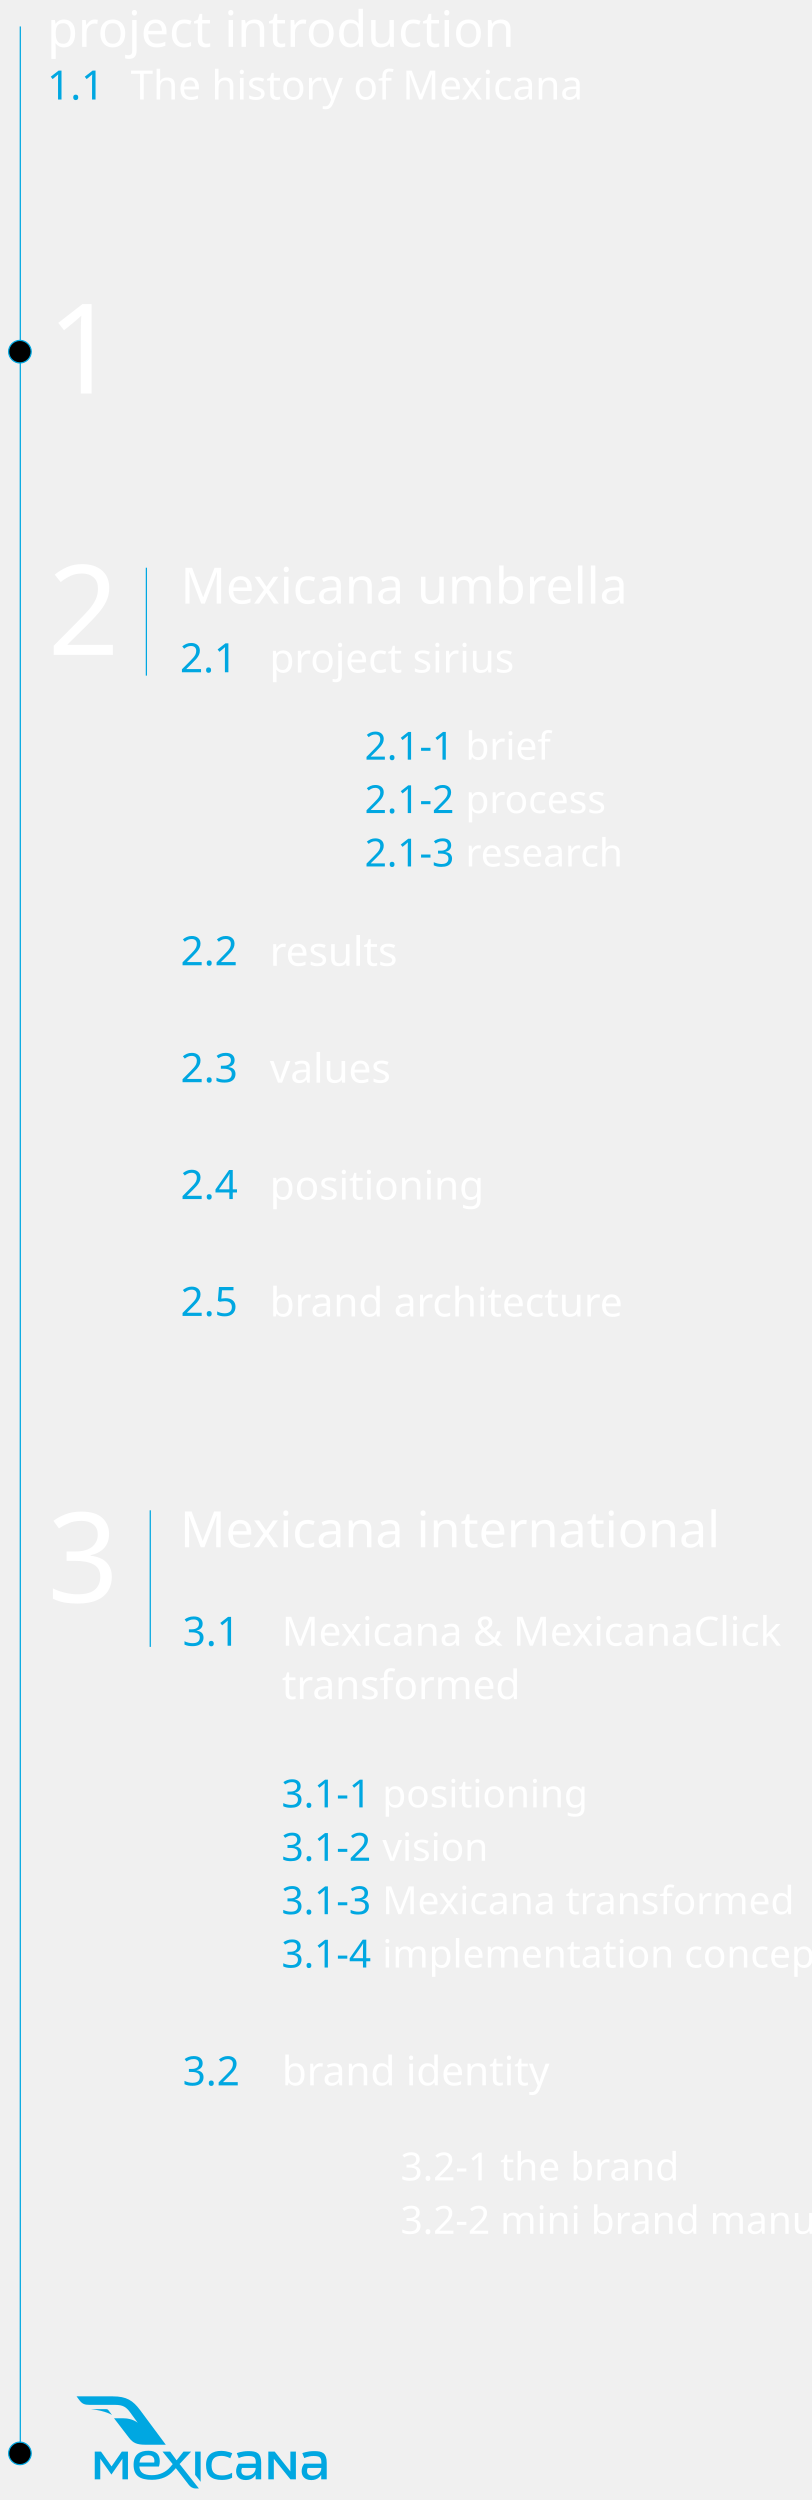
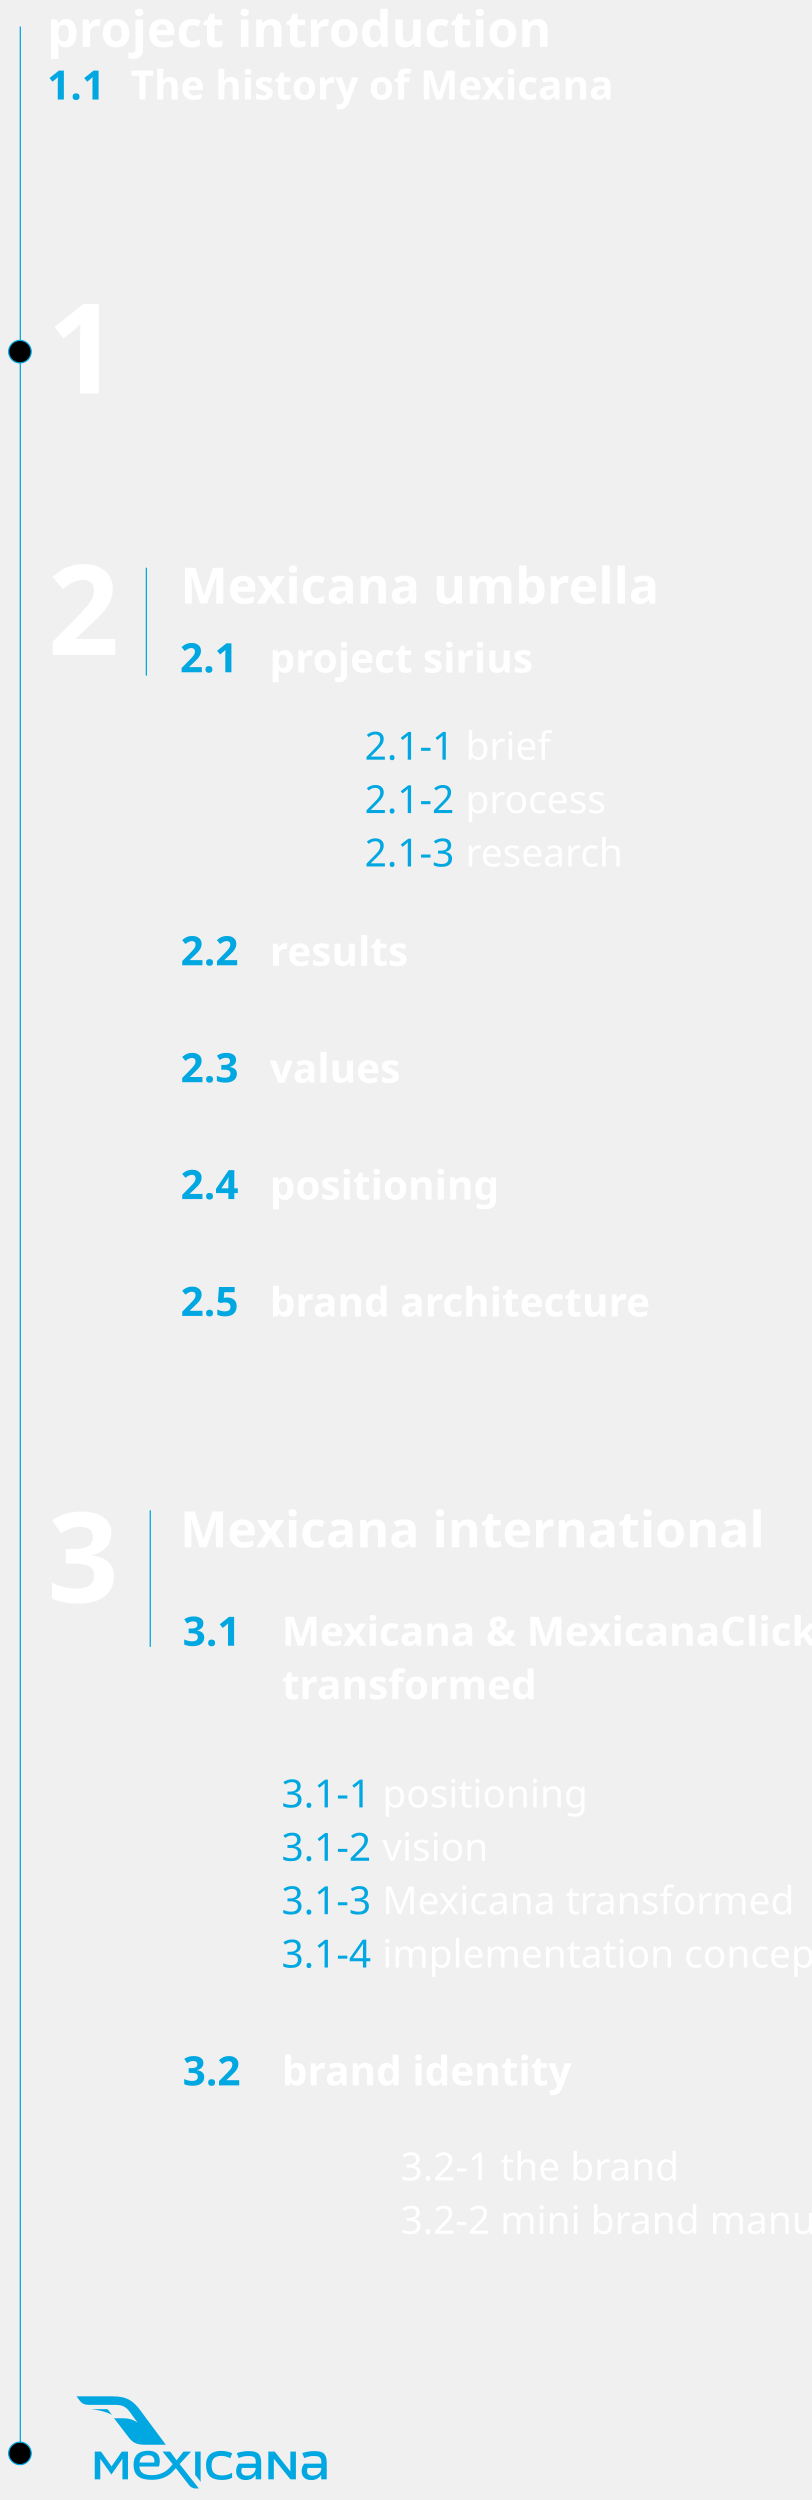
<svg xmlns="http://www.w3.org/2000/svg" version="1.1" id="Layer_1" x="0px" y="0px" viewBox="0 0 647.2 1994.8" style="enable-background:new 0 0 647.2 1994.8;" xml:space="preserve">
  <line style="fill:none;stroke:#00A7E1;stroke-miterlimit:10;" x1="116.8" y1="539.1" x2="116.8" y2="453" />
  <g>
-     <path style="fill:#00A7E1;" d="M72.6,1922.3l12,0c1.1,0,1.5,0.3,2.1,1.1l2.7,3.6C89.4,1927,84.7,1923.7,72.6,1922.3" />
+     <path style="fill:#00A7E1;" d="M72.6,1922.3h12c1.1,0,1.5,0.3,2.1,1.1l2.7,3.6C89.4,1927,84.7,1923.7,72.6,1922.3" />
    <g>
-       <path style="fill:#00A7E1;" d="M132.3,1950.7h-16.2c-6.8,0-9.9-1.3-13.2-5.6L91,1929.6h7.6c7.2,0,11.3,3.6,11.3,3.6l-6.2-8.5    c-3-4.1-5.7-5.8-11.8-5.8H71.9c-4.3,0-6.2-0.6-8.6-3.8l-2.2-3H90c11,0,16.1,3.3,21.9,11.1L132.3,1950.7z" />
+       <path style="fill:#00A7E1;" d="M132.3,1950.7h-16.2c-6.8,0-9.9-1.3-13.2-5.6L91,1929.6h7.6c7.2,0,11.3,3.6,11.3,3.6l-6.2-8.5    c-3-4.1-5.7-5.8-11.8-5.8h-20c-4.3,0-6.2-0.6-8.6-3.8l-2.2-3H90c11,0,16.1,3.3,21.9,11.1L132.3,1950.7z" />
      <g>
        <polygon style="fill:#00A7E1;" points="75.6,1978.3 75.6,1956.2 80.6,1956.2 89,1968 97.2,1956.2 102.1,1956.2 102.1,1978.3      97.7,1978.3 97.7,1961.9 88.9,1974.5 80,1961.9 80,1978.3    " />
        <polygon style="fill:#00A7E1;" points="155.7,1956.2 160.1,1956.2 160.1,1980.3 155.7,1974.8    " />
        <path style="fill:#00A7E1;" d="M129.7,1956.2h6.1l5.1,6.9l5.5-6.9h6.1l-9.2,9.9l15.4,19.5h-2.6c-2.5,0-4.4-1.4-5.7-3.2     c-2.4-3.3-10.1-13-10.1-13l-2,2.2c-3.6,4.1-9.1,7.1-17.1,7.1c-9.7,0-14.6-3.4-14.6-12c0-8.4,5.1-11.2,11.8-11.2     c6.1,0,9.1,3.1,9.1,8.2c0,2.7-0.7,4.4-0.7,4.4h-15.6c0.3,4.6,3.3,6.9,10,6.9c6.4,0,11.4-2.7,14.7-6.6l1.9-2.2L129.7,1956.2z      M118.2,1959.1c-5,0-6.6,2.7-6.9,5.8H123c0,0,0.2-0.5,0.2-1.3C123.2,1960.2,120.9,1959.1,118.2,1959.1" />
        <path style="fill:#00A7E1;" d="M185.3,1957.5l-1.6,4c0,0-3-1.9-7-1.9c-4.6,0-7.9,1.8-7.9,7.6c0,5.6,2.8,8,8.4,8c5,0,8-2.2,8-2.2     v4c0,0-2.4,1.8-8.1,1.8c-8.6,0-12.7-3.7-12.7-12c0-8,5-11.2,12.2-11.2C182,1955.7,185.3,1957.5,185.3,1957.5" />
-         <path style="fill:#00A7E1;" d="M208.4,1965.2l0,13.1H204l0-3.4h-0.2c0,0-2,4-7.6,4c-5.7,0-7.8-3.4-7.8-7.1c0-3.8,2.1-6,2.1-6     l13.6,0v-0.8c0-4.3-1.3-5.3-6.3-5.3c-4.3,0-7.3,1.7-7.3,1.7l-1.6-4c0,0,3.9-1.6,9.2-1.6C205.1,1955.7,208.4,1957.5,208.4,1965.2      M197,1975.4c4.3,0,7-2.6,7-6.2l-10.8,0c0,0-0.6,0.7-0.6,2.3C192.5,1973.6,193.6,1975.4,197,1975.4" />
+         <path style="fill:#00A7E1;" d="M208.4,1965.2v13.1H204v-3.4h-0.2c0,0-2,4-7.6,4c-5.7,0-7.8-3.4-7.8-7.1c0-3.8,2.1-6,2.1-6h13.6     v-0.8c0-4.3-1.3-5.3-6.3-5.3c-4.3,0-7.3,1.7-7.3,1.7l-1.6-4c0,0,3.9-1.6,9.2-1.6C205.1,1955.7,208.4,1957.5,208.4,1965.2      M197,1975.4c4.3,0,7-2.6,7-6.2h-10.8c0,0-0.6,0.7-0.6,2.3C192.5,1973.6,193.6,1975.4,197,1975.4" />
        <polygon style="fill:#00A7E1;" points="214.1,1978.3 214.1,1956.2 219.2,1956.2 231.7,1972 231.7,1956.2 236.1,1956.2      236.1,1978.3 231.7,1978.3 218.5,1961.9 218.5,1978.3    " />
-         <path style="fill:#00A7E1;" d="M260.7,1965.2l0,13.1h-4.4l0-3.4h-0.2c0,0-2,4-7.6,4c-5.7,0-7.8-3.4-7.8-7.1c0-3.8,2.1-6,2.1-6     l13.6,0v-0.8c0-4.3-1.3-5.3-6.3-5.3c-4.3,0-7.3,1.7-7.3,1.7l-1.6-4c0,0,3.9-1.6,9.2-1.6C257.5,1955.7,260.7,1957.5,260.7,1965.2      M249.4,1975.4c4.3,0,7-2.6,7-6.2l-10.8,0c0,0-0.6,0.7-0.6,2.3C244.9,1973.6,246,1975.4,249.4,1975.4" />
+         <path style="fill:#00A7E1;" d="M260.7,1965.2v13.1h-4.4v-3.4h-0.2c0,0-2,4-7.6,4c-5.7,0-7.8-3.4-7.8-7.1c0-3.8,2.1-6,2.1-6h13.6     v-0.8c0-4.3-1.3-5.3-6.3-5.3c-4.3,0-7.3,1.7-7.3,1.7l-1.6-4c0,0,3.9-1.6,9.2-1.6C257.5,1955.7,260.7,1957.5,260.7,1965.2      M249.4,1975.4c4.3,0,7-2.6,7-6.2h-10.8c0,0-0.6,0.7-0.6,2.3C244.9,1973.6,246,1975.4,249.4,1975.4" />
      </g>
    </g>
  </g>
-   <text transform="matrix(1 0 0 1 37.5453 37.4221)" style="fill:#FFFFFF; font-family:'TitilliumWeb-Bold'; font-size:40px;">project introduction</text>
-   <text transform="matrix(1 0 0 1 104.2294 79.4221)" style="fill:#FFFFFF; font-family:'TitilliumWeb-SemiBold'; font-size:32.319px;">The history of Mexicana</text>
+   <text transform="matrix(1 0 0 1 37.5453 37.4221)" style="fill:#FFFFFF; font-family:'Titillium Web', sans-serif; font-weight: 600; font-size:40px;">project introduction</text>
+   <text transform="matrix(1 0 0 1 104.2294 79.4221)" style="fill:#FFFFFF; font-family:'Titillium Web', sans-serif; font-weight: 600; font-size:32.319px;">The history of Mexicana</text>
  <g>
-     <text transform="matrix(1 0 0 1 37.6156 79.4221)" style="fill:#00A7E1; font-family:'TitilliumWeb-SemiBold'; font-size:32.319px;">1.1</text>
+     <text transform="matrix(1 0 0 1 37.6156 79.4221)" style="fill:#00A7E1; font-family:'Titillium Web', sans-serif; font-weight: 600; font-size:32.319px;">1.1</text>
  </g>
  <g>
-     <text transform="matrix(1 0 0 1 143.6156 536.4221)" style="fill:#00A7E1; font-family:'TitilliumWeb-SemiBold'; font-size:32.319px;">2.1</text>
+     <text transform="matrix(1 0 0 1 143.6156 536.4221)" style="fill:#00A7E1; font-family:'Titillium Web', sans-serif; font-weight: 600; font-size:32.319px;">2.1</text>
  </g>
  <g>
-     <text transform="matrix(1 0 0 1 290.9677 606.1785)">
-       <tspan x="0" y="0" style="fill:#00A7E1; font-family:'TitilliumWeb-Regular'; font-size:31px;">2.1-1</tspan>
-       <tspan x="72.4" y="0" style="fill:#FFFFFF; font-family:'TitilliumWeb-Regular'; font-size:31px;"> brief</tspan>
-       <tspan x="0" y="42.6" style="fill:#00A7E1; font-family:'TitilliumWeb-Regular'; font-size:31px;">2.1-2</tspan>
-       <tspan x="72.4" y="42.6" style="fill:#FFFFFF; font-family:'TitilliumWeb-Regular'; font-size:31px;"> process</tspan>
-       <tspan x="0" y="85.2" style="fill:#00A7E1; font-family:'TitilliumWeb-Regular'; font-size:31px;">2.1-3</tspan>
-       <tspan x="72.4" y="85.2" style="fill:#FFFFFF; font-family:'TitilliumWeb-Regular'; font-size:31px;"> research</tspan>
-     </text>
+     <text transform="matrix(1 0 0 1 290.9677 606.1785)" style="fill:#00A7E1; font-family:'Titillium Web', sans-serif; font-weight: 100; font-size:31px;">2.1-1</text>
+     <text transform="matrix(1 0 0 1 363.3677 606.1785)" style="fill:#FFFFFF; font-family:'Titillium Web', sans-serif; font-weight: 100; font-size:31px;"> brief</text>
+     <text transform="matrix(1 0 0 1 290.9677 648.7786)" style="fill:#00A7E1; font-family:'Titillium Web', sans-serif; font-weight: 100; font-size:31px;">2.1-2</text>
+     <text transform="matrix(1 0 0 1 363.3677 648.7786)" style="fill:#FFFFFF; font-family:'Titillium Web', sans-serif; font-weight: 100; font-size:31px;"> process</text>
+     <text transform="matrix(1 0 0 1 290.9677 691.3785)" style="fill:#00A7E1; font-family:'Titillium Web', sans-serif; font-weight: 100; font-size:31px;">2.1-3</text>
+     <text transform="matrix(1 0 0 1 363.3677 691.3785)" style="fill:#FFFFFF; font-family:'Titillium Web', sans-serif; font-weight: 100; font-size:31px;"> research</text>
  </g>
-   <text transform="matrix(1 0 0 1 37.5771 314.033)" style="fill:#FFFFFF; font-family:'EurostileLT-Demi'; font-size:100px;">1</text>
-   <text transform="matrix(1 0 0 1 38.0771 522.533)" style="fill:#FFFFFF; font-family:'EurostileLT-Demi'; font-size:100px;">2</text>
-   <text transform="matrix(1 0 0 1 37.7197 1278.533)" style="fill:#FFFFFF; font-family:'EurostileLT-Demi'; font-size:100px;">3</text>
+   <text transform="matrix(1 0 0 1 37.5771 314.033)" style="fill:#FFFFFF; font-family:'Eurostile LT', sans-serif; font-weight: 600; font-size:100px;">1</text>
+   <text transform="matrix(1 0 0 1 38.0771 522.533)" style="fill:#FFFFFF; font-family:'Eurostile LT', sans-serif; font-weight: 600; font-size:100px;">2</text>
+   <text transform="matrix(1 0 0 1 37.7197 1278.533)" style="fill:#FFFFFF; font-family:'Eurostile LT', sans-serif; font-weight: 600; font-size:100px;">3</text>
  <g>
-     <text transform="matrix(1 0 0 1 215.2655 770.635)" style="fill:#FFFFFF; font-family:'TitilliumWeb-SemiBold'; font-size:32.319px;">results</text>
+     <text transform="matrix(1 0 0 1 215.2655 770.635)" style="fill:#FFFFFF; font-family:'Titillium Web', sans-serif; font-weight: 600; font-size:32.319px;">results</text>
  </g>
  <g>
-     <text transform="matrix(1 0 0 1 144.1156 770.2234)" style="fill:#00A7E1; font-family:'TitilliumWeb-SemiBold'; font-size:32.319px;">2.2</text>
+     <text transform="matrix(1 0 0 1 144.1156 770.2234)" style="fill:#00A7E1; font-family:'Titillium Web', sans-serif; font-weight: 600; font-size:32.319px;">2.2</text>
  </g>
  <g>
-     <text transform="matrix(1 0 0 1 215.2655 863.8992)" style="fill:#FFFFFF; font-family:'TitilliumWeb-SemiBold'; font-size:32.319px;">values</text>
+     <text transform="matrix(1 0 0 1 215.2655 863.8992)" style="fill:#FFFFFF; font-family:'Titillium Web', sans-serif; font-weight: 600; font-size:32.319px;">values</text>
  </g>
  <g>
-     <text transform="matrix(1 0 0 1 144.1156 863.488)" style="fill:#00A7E1; font-family:'TitilliumWeb-SemiBold'; font-size:32.319px;">2.3</text>
+     <text transform="matrix(1 0 0 1 144.1156 863.488)" style="fill:#00A7E1; font-family:'Titillium Web', sans-serif; font-weight: 600; font-size:32.319px;">2.3</text>
  </g>
  <g>
-     <text transform="matrix(1 0 0 1 215.2655 957.1633)" style="fill:#FFFFFF; font-family:'TitilliumWeb-SemiBold'; font-size:32.319px;">positioning</text>
+     <text transform="matrix(1 0 0 1 215.2655 957.1633)" style="fill:#FFFFFF; font-family:'Titillium Web', sans-serif; font-weight: 600; font-size:32.319px;">positioning</text>
  </g>
  <g>
-     <text transform="matrix(1 0 0 1 144.1156 956.7522)" style="fill:#00A7E1; font-family:'TitilliumWeb-SemiBold'; font-size:32.319px;">2.4</text>
+     <text transform="matrix(1 0 0 1 144.1156 956.7522)" style="fill:#00A7E1; font-family:'Titillium Web', sans-serif; font-weight: 600; font-size:32.319px;">2.4</text>
  </g>
  <g>
-     <text transform="matrix(1 0 0 1 215.2655 1050.428)" style="fill:#FFFFFF; font-family:'TitilliumWeb-SemiBold'; font-size:32.319px;">brand architecture</text>
+     <text transform="matrix(1 0 0 1 215.2655 1050.428)" style="fill:#FFFFFF; font-family:'Titillium Web', sans-serif; font-weight: 600; font-size:32.319px;">brand architecture</text>
  </g>
  <g>
-     <text transform="matrix(1 0 0 1 144.1156 1050.016)" style="fill:#00A7E1; font-family:'TitilliumWeb-SemiBold'; font-size:32.319px;">2.5</text>
+     <text transform="matrix(1 0 0 1 144.1156 1050.016)" style="fill:#00A7E1; font-family:'Titillium Web', sans-serif; font-weight: 600; font-size:32.319px;">2.5</text>
  </g>
  <g>
-     <text transform="matrix(1 0 0 1 145.7577 1313.184)" style="fill:#00A7E1; font-family:'TitilliumWeb-SemiBold'; font-size:32.319px;">3.1</text>
+     <text transform="matrix(1 0 0 1 145.7577 1313.184)" style="fill:#00A7E1; font-family:'Titillium Web', sans-serif; font-weight: 600; font-size:32.319px;">3.1</text>
  </g>
  <g>
-     <text transform="matrix(1 0 0 1 224.9081 1313.156)">
-       <tspan x="0" y="0" style="fill:#FFFFFF; font-family:'TitilliumWeb-SemiBold'; font-size:32.319px;">Mexicana &amp; MexicanaClick</tspan>
-       <tspan x="0" y="42.6" style="fill:#FFFFFF; font-family:'TitilliumWeb-SemiBold'; font-size:32.319px;">transformed</tspan>
-     </text>
+     <text transform="matrix(1 0 0 1 224.9081 1313.156)" style="fill:#FFFFFF; font-family:'Titillium Web', sans-serif; font-weight: 600; font-size:32.319px;">Mexicana &amp; MexicanaClick</text>
+     <text transform="matrix(1 0 0 1 224.9081 1355.756)" style="fill:#FFFFFF; font-family:'Titillium Web', sans-serif; font-weight: 600; font-size:32.319px;">transformed</text>
  </g>
  <g>
-     <text transform="matrix(1 0 0 1 224.6103 1442.156)">
-       <tspan x="0" y="0" style="fill:#00A7E1; font-family:'TitilliumWeb-Regular'; font-size:31px;">3.1-1</tspan>
-       <tspan x="72.4" y="0" style="fill:#FFFFFF; font-family:'TitilliumWeb-Regular'; font-size:31px;"> positioning</tspan>
-       <tspan x="0" y="42.6" style="fill:#00A7E1; font-family:'TitilliumWeb-Regular'; font-size:31px;">3.1-2</tspan>
-       <tspan x="72.4" y="42.6" style="fill:#FFFFFF; font-family:'TitilliumWeb-Regular'; font-size:31px;"> vision</tspan>
-       <tspan x="0" y="85.2" style="fill:#00A7E1; font-family:'TitilliumWeb-Regular'; font-size:31px;">3.1-3</tspan>
-       <tspan x="72.4" y="85.2" style="fill:#FFFFFF; font-family:'TitilliumWeb-Regular'; font-size:31px;"> Mexicana transformed</tspan>
-       <tspan x="0" y="127.8" style="fill:#00A7E1; font-family:'TitilliumWeb-Regular'; font-size:31px;">3.1-4</tspan>
-       <tspan x="72.4" y="127.8" style="fill:#FFFFFF; font-family:'TitilliumWeb-Regular'; font-size:31px;"> implementation concepts</tspan>
-     </text>
+     <text transform="matrix(1 0 0 1 224.6103 1442.156)" style="fill:#00A7E1; font-family:'Titillium Web', sans-serif; font-weight: 100; font-size:31px;">3.1-1</text>
+     <text transform="matrix(1 0 0 1 297.0103 1442.156)" style="fill:#FFFFFF; font-family:'Titillium Web', sans-serif; font-weight: 100; font-size:31px;"> positioning</text>
+     <text transform="matrix(1 0 0 1 224.6103 1484.756)" style="fill:#00A7E1; font-family:'Titillium Web', sans-serif; font-weight: 100; font-size:31px;">3.1-2</text>
+     <text transform="matrix(1 0 0 1 297.0103 1484.756)" style="fill:#FFFFFF; font-family:'Titillium Web', sans-serif; font-weight: 100; font-size:31px;"> vision</text>
+     <text transform="matrix(1 0 0 1 224.6103 1527.356)" style="fill:#00A7E1; font-family:'Titillium Web', sans-serif; font-weight: 100; font-size:31px;">3.1-3</text>
+     <text transform="matrix(1 0 0 1 297.0103 1527.356)" style="fill:#FFFFFF; font-family:'Titillium Web', sans-serif; font-weight: 100; font-size:31px;"> Mexicana transformed</text>
+     <text transform="matrix(1 0 0 1 224.6103 1569.956)" style="fill:#00A7E1; font-family:'Titillium Web', sans-serif; font-weight: 100; font-size:31px;">3.1-4</text>
+     <text transform="matrix(1 0 0 1 297.0103 1569.956)" style="fill:#FFFFFF; font-family:'Titillium Web', sans-serif; font-weight: 100; font-size:31px;"> implementation concepts</text>
  </g>
  <g>
-     <text transform="matrix(1 0 0 1 145.7577 1663.964)" style="fill:#00A7E1; font-family:'TitilliumWeb-SemiBold'; font-size:32.319px;">3.2</text>
+     <text transform="matrix(1 0 0 1 145.7577 1663.964)" style="fill:#00A7E1; font-family:'Titillium Web', sans-serif; font-weight: 600; font-size:32.319px;">3.2</text>
  </g>
  <g>
-     <text transform="matrix(1 0 0 1 224.9081 1663.936)" style="fill:#FFFFFF; font-family:'TitilliumWeb-SemiBold'; font-size:32.319px;">brand identity</text>
+     <text transform="matrix(1 0 0 1 224.9081 1663.936)" style="fill:#FFFFFF; font-family:'Titillium Web', sans-serif; font-weight: 600; font-size:32.319px;">brand identity</text>
  </g>
  <g>
-     <text transform="matrix(1 0 0 1 319.6103 1739.783)">
-       <tspan x="0" y="0" style="fill:#FFFFFF; font-family:'TitilliumWeb-Regular'; font-size:31px;">3.2-1 the brand</tspan>
-       <tspan x="0" y="42.6" style="fill:#FFFFFF; font-family:'TitilliumWeb-Regular'; font-size:31px;">3.2-2 mini brand manual</tspan>
-     </text>
+     <text transform="matrix(1 0 0 1 319.6103 1739.783)" style="fill:#FFFFFF; font-family:'Titillium Web', sans-serif; font-weight: 100; font-size:31px;">3.2-1 the brand</text>
+     <text transform="matrix(1 0 0 1 319.6103 1782.383)" style="fill:#FFFFFF; font-family:'Titillium Web', sans-serif; font-weight: 100; font-size:31px;">3.2-2 mini brand manual</text>
  </g>
  <g>
    <rect x="15.7" y="21.1" style="fill:#00A7E1;" width="1" height="1937" />
  </g>
  <g>
-     <text transform="matrix(1 0 0 1 144.0453 481.614)" style="fill:#FFFFFF; font-family:'TitilliumWeb-Bold'; font-size:40px;">Mexicana umbrella</text>
+     <text transform="matrix(1 0 0 1 144.0453 481.614)" style="fill:#FFFFFF; font-family:'Titillium Web', sans-serif; font-weight: 600; font-size:40px;">Mexicana umbrella</text>
  </g>
  <g>
-     <text transform="matrix(1 0 0 1 215.0453 536.614)" style="fill:#FFFFFF; font-family:'TitilliumWeb-SemiBold'; font-size:32.319px;">project sirius</text>
+     <text transform="matrix(1 0 0 1 215.0453 536.614)" style="fill:#FFFFFF; font-family:'Titillium Web', sans-serif; font-weight: 600; font-size:32.319px;">project sirius</text>
  </g>
  <line style="fill:none;stroke:#00A7E1;stroke-miterlimit:10;" x1="119.9" y1="1205.1" x2="119.9" y2="1314.1" />
  <g>
-     <text transform="matrix(1 0 0 1 143.6879 1234.614)" style="fill:#FFFFFF; font-family:'TitilliumWeb-Bold'; font-size:40px;">Mexicana international</text>
+     <text transform="matrix(1 0 0 1 143.6879 1234.614)" style="fill:#FFFFFF; font-family:'Titillium Web', sans-serif; font-weight: 600; font-size:40px;">Mexicana international</text>
  </g>
  <g>
    <circle cx="15.9" cy="280.6" r="9" />
    <path style="fill:#00A7E1;" d="M15.9,290.1c-5.2,0-9.5-4.3-9.5-9.5s4.3-9.5,9.5-9.5s9.5,4.3,9.5,9.5S21.1,290.1,15.9,290.1z    M15.9,272.1c-4.7,0-8.5,3.8-8.5,8.5s3.8,8.5,8.5,8.5s8.5-3.8,8.5-8.5S20.5,272.1,15.9,272.1z" />
  </g>
  <g>
    <circle cx="15.9" cy="1957.6" r="9" />
    <path style="fill:#00A7E1;" d="M15.9,1967.1c-5.2,0-9.5-4.3-9.5-9.5s4.3-9.5,9.5-9.5s9.5,4.3,9.5,9.5S21.1,1967.1,15.9,1967.1z    M15.9,1949.1c-4.7,0-8.5,3.8-8.5,8.5s3.8,8.5,8.5,8.5s8.5-3.8,8.5-8.5S20.5,1949.1,15.9,1949.1z" />
  </g>
</svg>
